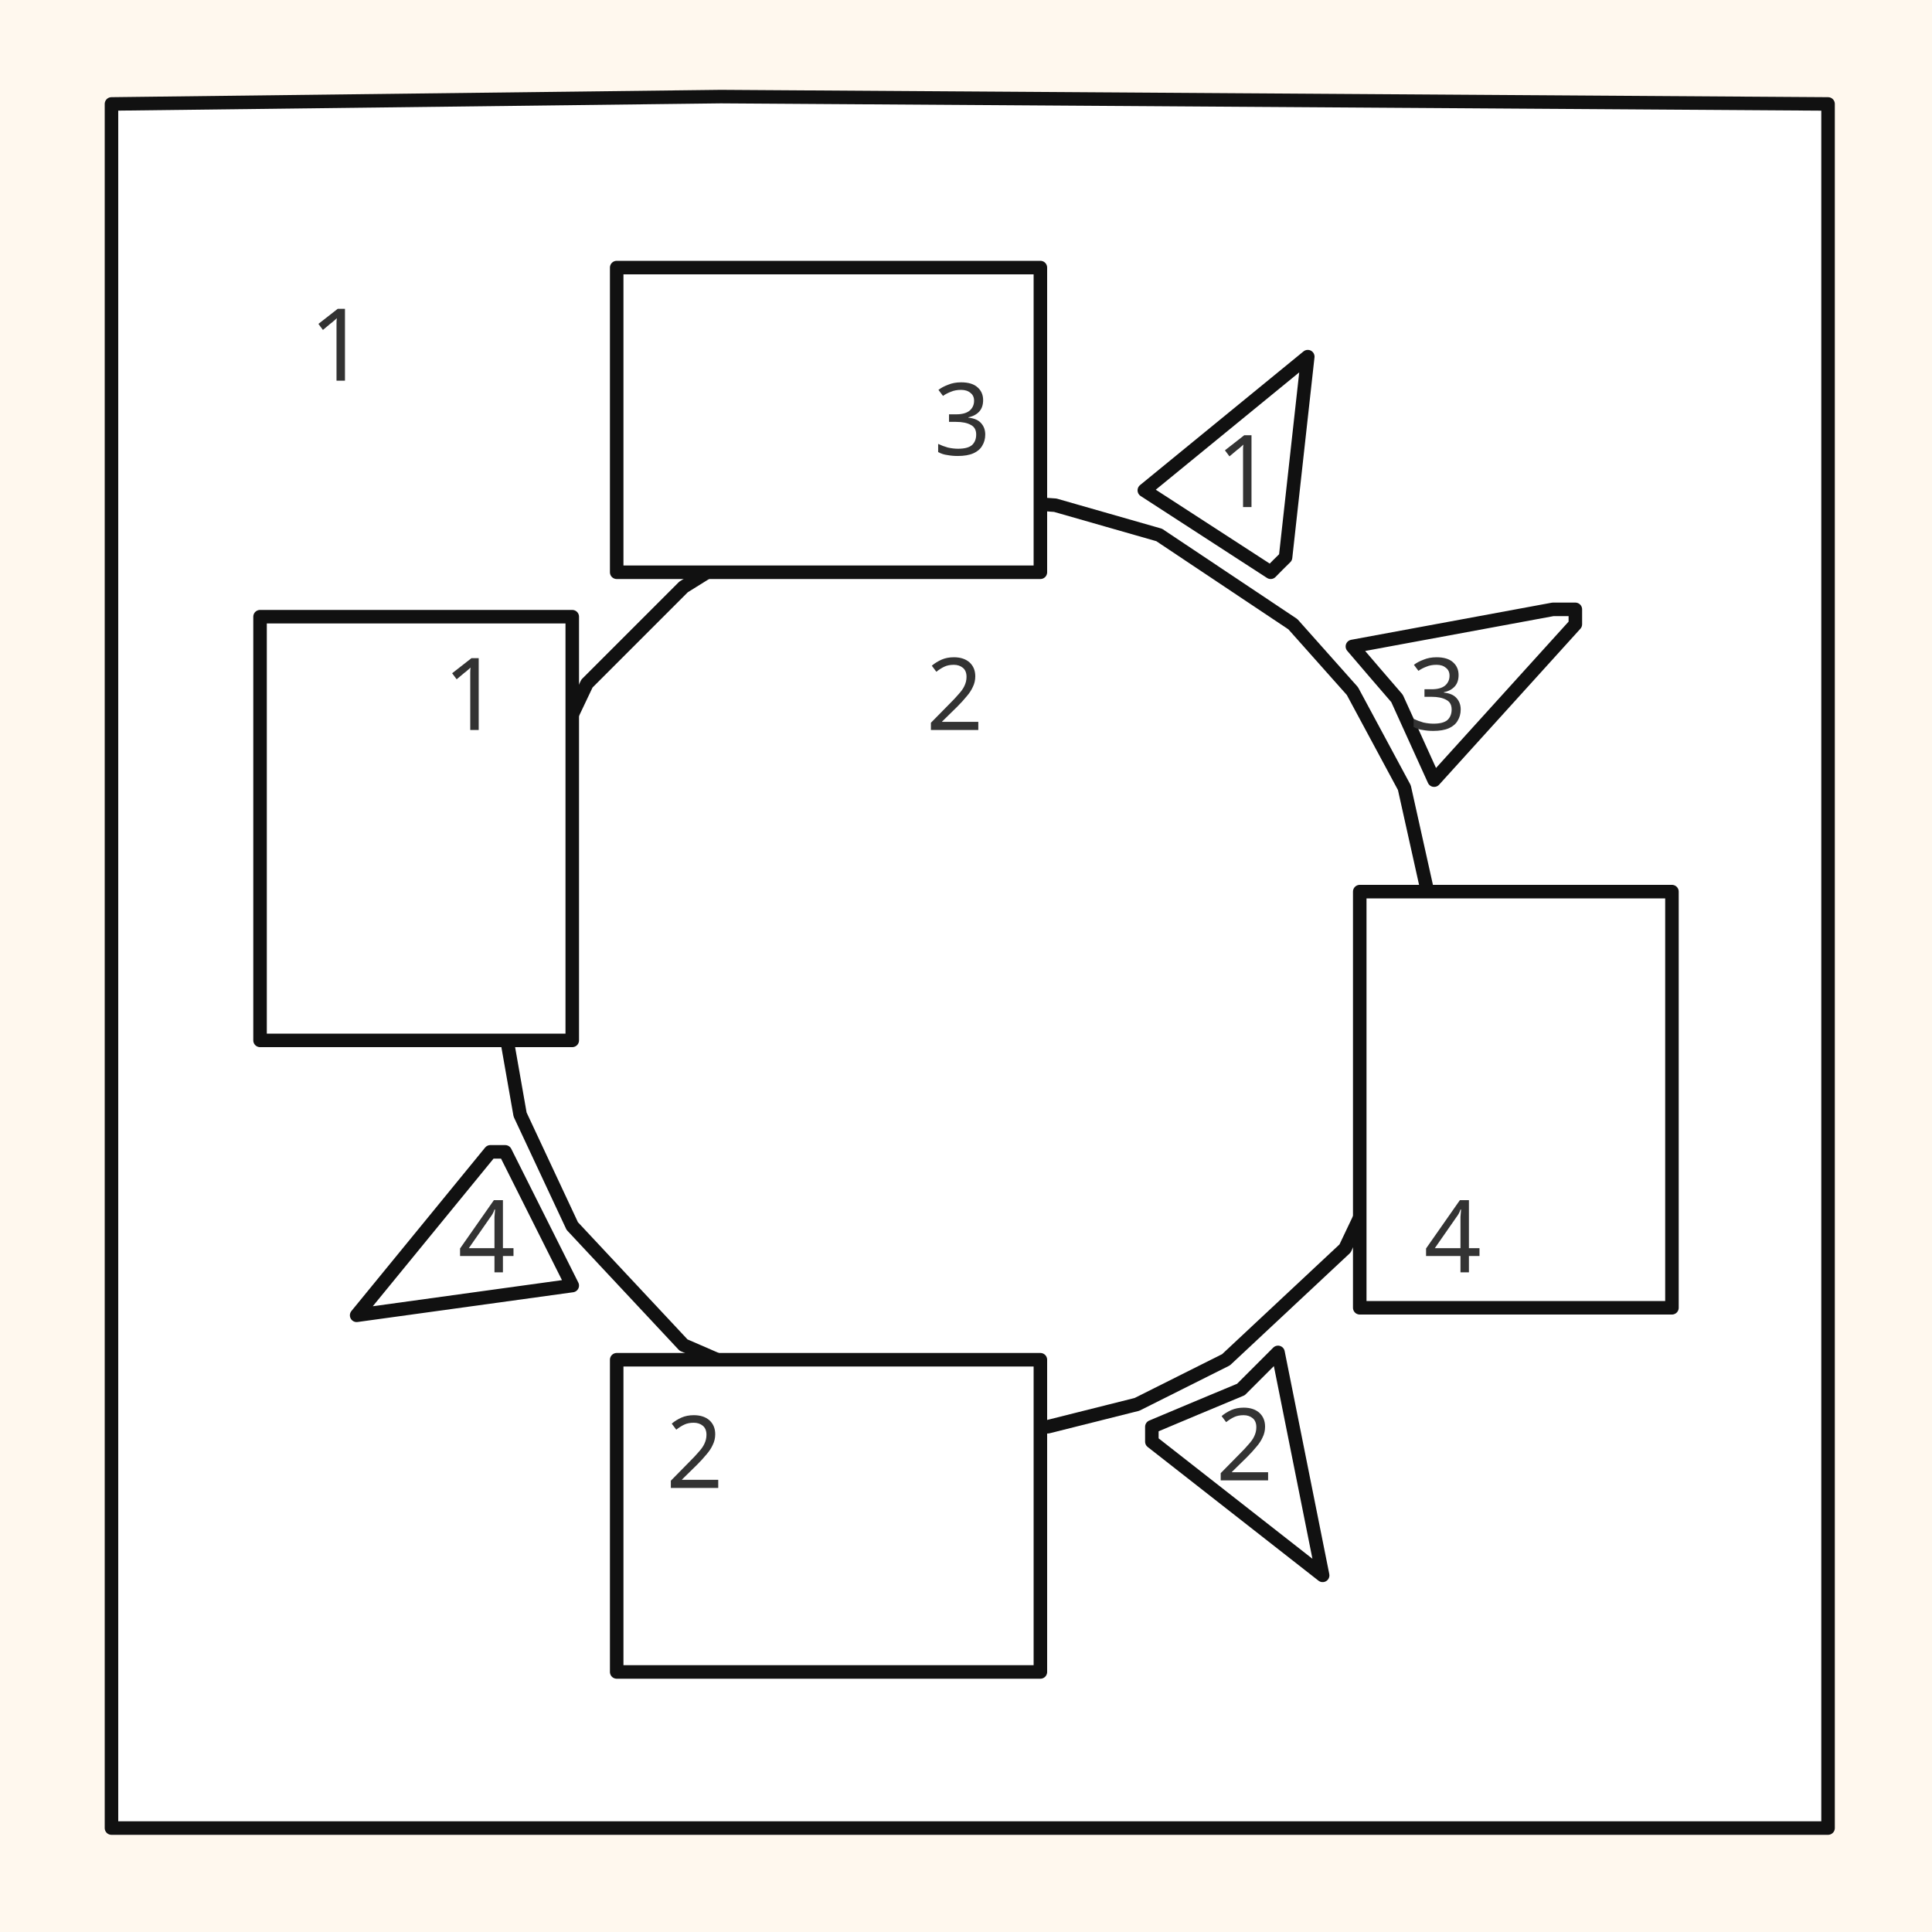
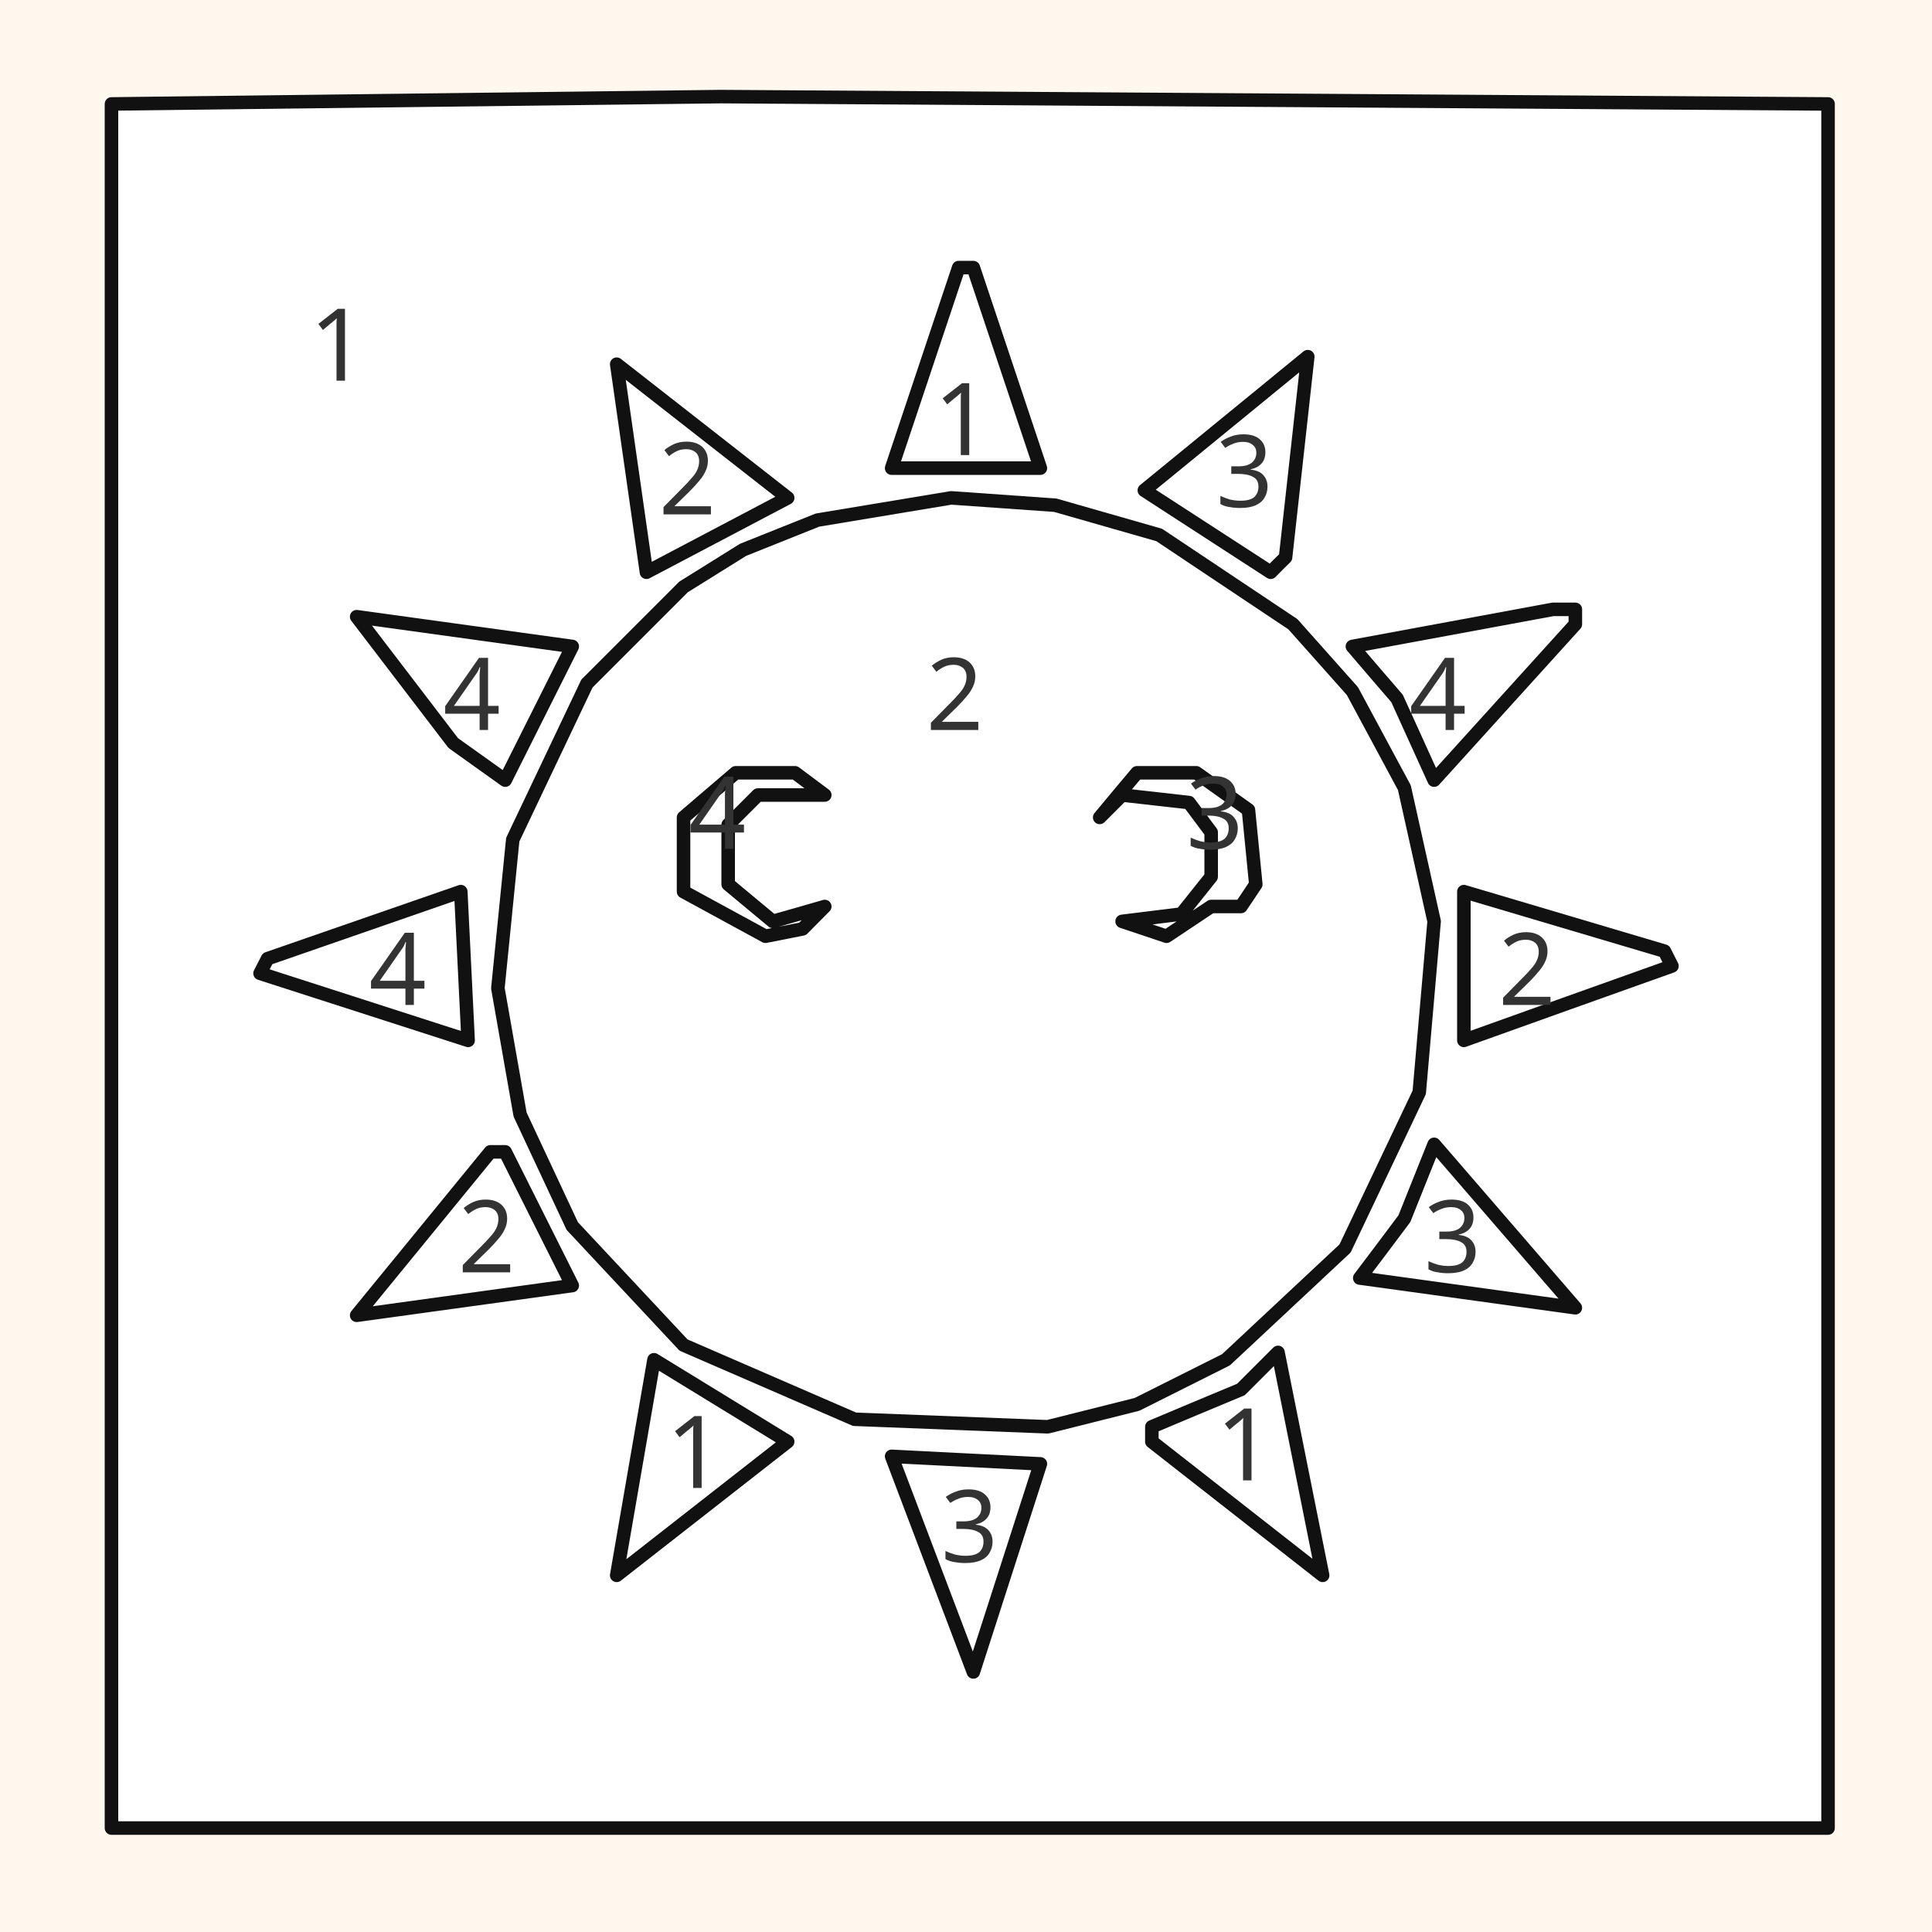
<svg xmlns="http://www.w3.org/2000/svg" viewBox="0 0 100 100">
  <rect width="100" height="100" fill="#fff8ee" />
  <path d="M37.31 5.00Q65.96 5.19 94.62 5.38Q94.62 50.00 94.62 94.62Q50.19 94.62 5.77 94.62Q5.77 50.00 5.77 5.38Q21.54 5.19 37.31 5.00Z" fill="#fff" stroke="#111" stroke-width="0.7" stroke-linejoin="round" />
  <text x="17.5" y="17.9" text-anchor="middle" dominant-baseline="middle" font-family="Tahoma, sans-serif" font-size="5.2" fill="#333">1</text>
  <path d="M49.23 25.77Q51.92 25.96 54.62 26.15Q57.31 26.92 60.00 27.69Q63.46 30.00 66.92 32.31Q68.46 34.04 70.00 35.77Q71.35 38.27 72.69 40.77Q73.46 44.23 74.23 47.69Q73.85 52.12 73.46 56.54Q71.54 60.58 69.62 64.62Q66.54 67.50 63.46 70.38Q61.15 71.54 58.85 72.69Q56.54 73.27 54.23 73.85Q49.23 73.65 44.23 73.46Q39.81 71.54 35.38 69.62Q32.50 66.54 29.62 63.46Q28.27 60.58 26.92 57.69Q26.35 54.42 25.77 51.15Q26.15 47.31 26.54 43.46Q28.46 39.42 30.38 35.38Q32.88 32.88 35.38 30.38Q36.92 29.42 38.46 28.46Q40.38 27.69 42.31 26.92Q45.77 26.35 49.23 25.77Z" fill="#fff" stroke="#111" stroke-width="0.7" stroke-linejoin="round" />
  <text x="49.42" y="35.98" text-anchor="middle" dominant-baseline="middle" font-family="Tahoma, sans-serif" font-size="5.2" fill="#333">2</text>
-   <path d="M31.92 13.85Q42.88 13.85 53.85 13.85Q53.85 21.73 53.85 29.62Q42.88 29.62 31.92 29.62Q31.92 21.73 31.92 13.85Z" fill="#fff" stroke="#111" stroke-width="0.7" stroke-linejoin="round" />
-   <text x="49.81" y="21.75" text-anchor="middle" dominant-baseline="middle" font-family="Tahoma, sans-serif" font-size="5.2" fill="#333">3</text>
-   <path d="M70.38 46.15Q78.46 46.15 86.54 46.15Q86.54 56.92 86.54 67.69Q78.46 67.69 70.38 67.69Q70.38 56.92 70.38 46.15Z" fill="#fff" stroke="#111" stroke-width="0.7" stroke-linejoin="round" />
-   <text x="75.19" y="64.05" text-anchor="middle" dominant-baseline="middle" font-family="Tahoma, sans-serif" font-size="5.2" fill="#333">4</text>
-   <path d="M13.46 31.92Q21.54 31.92 29.62 31.92Q29.62 42.88 29.62 53.85Q21.54 53.85 13.46 53.85Q13.46 42.88 13.46 31.92Z" fill="#fff" stroke="#111" stroke-width="0.7" stroke-linejoin="round" />
-   <text x="24.42" y="35.98" text-anchor="middle" dominant-baseline="middle" font-family="Tahoma, sans-serif" font-size="5.2" fill="#333">1</text>
-   <path d="M31.92 70.38Q42.88 70.38 53.85 70.38Q53.85 78.46 53.85 86.54Q42.88 86.54 31.92 86.54Q31.92 78.46 31.92 70.38Z" fill="#fff" stroke="#111" stroke-width="0.7" stroke-linejoin="round" />
-   <text x="35.96" y="75.21" text-anchor="middle" dominant-baseline="middle" font-family="Tahoma, sans-serif" font-size="5.2" fill="#333">2</text>
+   <path d="M74.23 59.23Q77.88 63.46 81.54 67.69Q75.96 66.92 70.38 66.15Q71.54 64.62 72.69 63.08Q73.46 61.15 74.23 59.23Z" fill="#fff" stroke="#111" stroke-width="0.7" stroke-linejoin="round" />
+   <text x="75.19" y="64.05" text-anchor="middle" dominant-baseline="middle" font-family="Tahoma, sans-serif" font-size="5.2" fill="#333">3</text>
  <path d="M80.38 31.54Q80.96 31.54 81.54 31.54Q81.54 31.92 81.54 32.31Q77.88 36.35 74.23 40.38Q73.27 38.27 72.31 36.15Q71.15 34.81 70.00 33.46Q75.19 32.50 80.38 31.54Z" fill="#fff" stroke="#111" stroke-width="0.7" stroke-linejoin="round" />
-   <text x="74.42" y="35.98" text-anchor="middle" dominant-baseline="middle" font-family="Tahoma, sans-serif" font-size="5.2" fill="#333">3</text>
+   <text x="74.42" y="35.98" text-anchor="middle" dominant-baseline="middle" font-family="Tahoma, sans-serif" font-size="5.2" fill="#333">4</text>
+   <path d="M49.62 13.85Q50.00 13.85 50.38 13.85Q52.12 19.04 53.85 24.23Q50.00 24.23 46.15 24.23Q47.88 19.04 49.62 13.85Z" fill="#fff" stroke="#111" stroke-width="0.7" stroke-linejoin="round" />
+   <text x="49.81" y="21.75" text-anchor="middle" dominant-baseline="middle" font-family="Tahoma, sans-serif" font-size="5.2" fill="#333">1</text>
  <path d="M25.38 59.62Q25.77 59.62 26.15 59.62Q27.88 63.08 29.62 66.54Q24.04 67.31 18.46 68.08Q21.92 63.85 25.38 59.62Z" fill="#fff" stroke="#111" stroke-width="0.7" stroke-linejoin="round" />
-   <text x="25.19" y="64.05" text-anchor="middle" dominant-baseline="middle" font-family="Tahoma, sans-serif" font-size="5.2" fill="#333">4</text>
+   <text x="25.19" y="64.05" text-anchor="middle" dominant-baseline="middle" font-family="Tahoma, sans-serif" font-size="5.2" fill="#333">2</text>
  <path d="M67.69 18.46Q67.12 23.65 66.54 28.85Q66.15 29.23 65.77 29.62Q62.50 27.50 59.23 25.38Q63.46 21.92 67.69 18.46Z" fill="#fff" stroke="#111" stroke-width="0.7" stroke-linejoin="round" />
-   <text x="64.42" y="24.44" text-anchor="middle" dominant-baseline="middle" font-family="Tahoma, sans-serif" font-size="5.2" fill="#333">1</text>
+   <text x="64.42" y="24.44" text-anchor="middle" dominant-baseline="middle" font-family="Tahoma, sans-serif" font-size="5.2" fill="#333">3</text>
+   <path d="M23.85 46.15Q24.04 50.00 24.23 53.85Q18.85 52.12 13.46 50.38Q13.65 50.00 13.85 49.62Q18.85 47.88 23.85 46.15Z" fill="#fff" stroke="#111" stroke-width="0.7" stroke-linejoin="round" />
+   <text x="20.58" y="50.21" text-anchor="middle" dominant-baseline="middle" font-family="Tahoma, sans-serif" font-size="5.2" fill="#333">4</text>
  <path d="M66.15 70.00Q67.31 75.77 68.46 81.54Q64.04 78.08 59.62 74.62Q59.62 74.23 59.62 73.85Q61.92 72.88 64.23 71.92Q65.19 70.96 66.15 70.00Z" fill="#fff" stroke="#111" stroke-width="0.7" stroke-linejoin="round" />
-   <text x="64.42" y="74.82" text-anchor="middle" dominant-baseline="middle" font-family="Tahoma, sans-serif" font-size="5.2" fill="#333">2</text>
+   <text x="64.42" y="74.82" text-anchor="middle" dominant-baseline="middle" font-family="Tahoma, sans-serif" font-size="5.2" fill="#333">1</text>
+   <path d="M31.92 18.85Q36.35 22.31 40.77 25.77Q37.12 27.69 33.46 29.62Q32.69 24.23 31.92 18.85Z" fill="#fff" stroke="#111" stroke-width="0.7" stroke-linejoin="round" />
+   <text x="35.58" y="24.82" text-anchor="middle" dominant-baseline="middle" font-family="Tahoma, sans-serif" font-size="5.2" fill="#333">2</text>
+   <path d="M46.15 75.38Q50.00 75.58 53.85 75.77Q52.12 81.15 50.38 86.54Q48.27 80.96 46.15 75.38Z" fill="#fff" stroke="#111" stroke-width="0.7" stroke-linejoin="round" />
+   <text x="50.19" y="79.05" text-anchor="middle" dominant-baseline="middle" font-family="Tahoma, sans-serif" font-size="5.2" fill="#333">3</text>
+   <path d="M18.46 31.92Q24.04 32.69 29.62 33.46Q27.88 36.92 26.15 40.38Q24.81 39.42 23.46 38.46Q20.96 35.19 18.46 31.92Z" fill="#fff" stroke="#111" stroke-width="0.7" stroke-linejoin="round" />
+   <text x="24.42" y="35.98" text-anchor="middle" dominant-baseline="middle" font-family="Tahoma, sans-serif" font-size="5.2" fill="#333">4</text>
+   <path d="M33.85 70.38Q37.31 72.50 40.77 74.62Q36.35 78.08 31.92 81.54Q32.88 75.96 33.85 70.38Z" fill="#fff" stroke="#111" stroke-width="0.7" stroke-linejoin="round" />
+   <text x="35.96" y="75.21" text-anchor="middle" dominant-baseline="middle" font-family="Tahoma, sans-serif" font-size="5.2" fill="#333">1</text>
+   <path d="M75.77 46.15Q80.96 47.69 86.15 49.23Q86.35 49.62 86.54 50.00Q81.15 51.92 75.77 53.85Q75.77 50.00 75.77 46.15Z" fill="#fff" stroke="#111" stroke-width="0.7" stroke-linejoin="round" />
+   <text x="79.04" y="50.21" text-anchor="middle" dominant-baseline="middle" font-family="Tahoma, sans-serif" font-size="5.2" fill="#333">2</text>
+   <path d="M58.85 40.00Q60.38 40.00 61.92 40.00Q63.27 40.96 64.62 41.92Q64.81 43.85 65.00 45.77Q64.62 46.35 64.23 46.92Q63.46 46.92 62.69 46.92Q61.54 47.69 60.38 48.46Q59.23 48.08 58.08 47.69Q59.62 47.50 61.15 47.31Q61.92 46.35 62.69 45.38Q62.69 44.23 62.69 43.08Q62.12 42.31 61.54 41.54Q59.81 41.35 58.08 41.15Q57.50 41.73 56.92 42.31Q57.88 41.15 58.85 40.00Z" fill="#fff" stroke="#111" stroke-width="0.7" stroke-linejoin="round" />
+   <text x="62.88" y="42.13" text-anchor="middle" dominant-baseline="middle" font-family="Tahoma, sans-serif" font-size="5.2" fill="#333">3</text>
+   <path d="M38.08 40.00Q39.62 40.00 41.15 40.00Q41.92 40.58 42.69 41.15Q40.96 41.15 39.23 41.15Q38.46 41.92 37.69 42.69Q37.69 44.23 37.69 45.77Q38.85 46.73 40.00 47.69Q41.35 47.31 42.69 46.92Q42.12 47.50 41.54 48.08Q40.58 48.27 39.62 48.46Q37.50 47.31 35.38 46.15Q35.38 44.23 35.38 42.31Q36.73 41.15 38.08 40.00Z" fill="#fff" stroke="#111" stroke-width="0.7" stroke-linejoin="round" />
+   <text x="37.12" y="42.13" text-anchor="middle" dominant-baseline="middle" font-family="Tahoma, sans-serif" font-size="5.2" fill="#333">4</text>
</svg>
